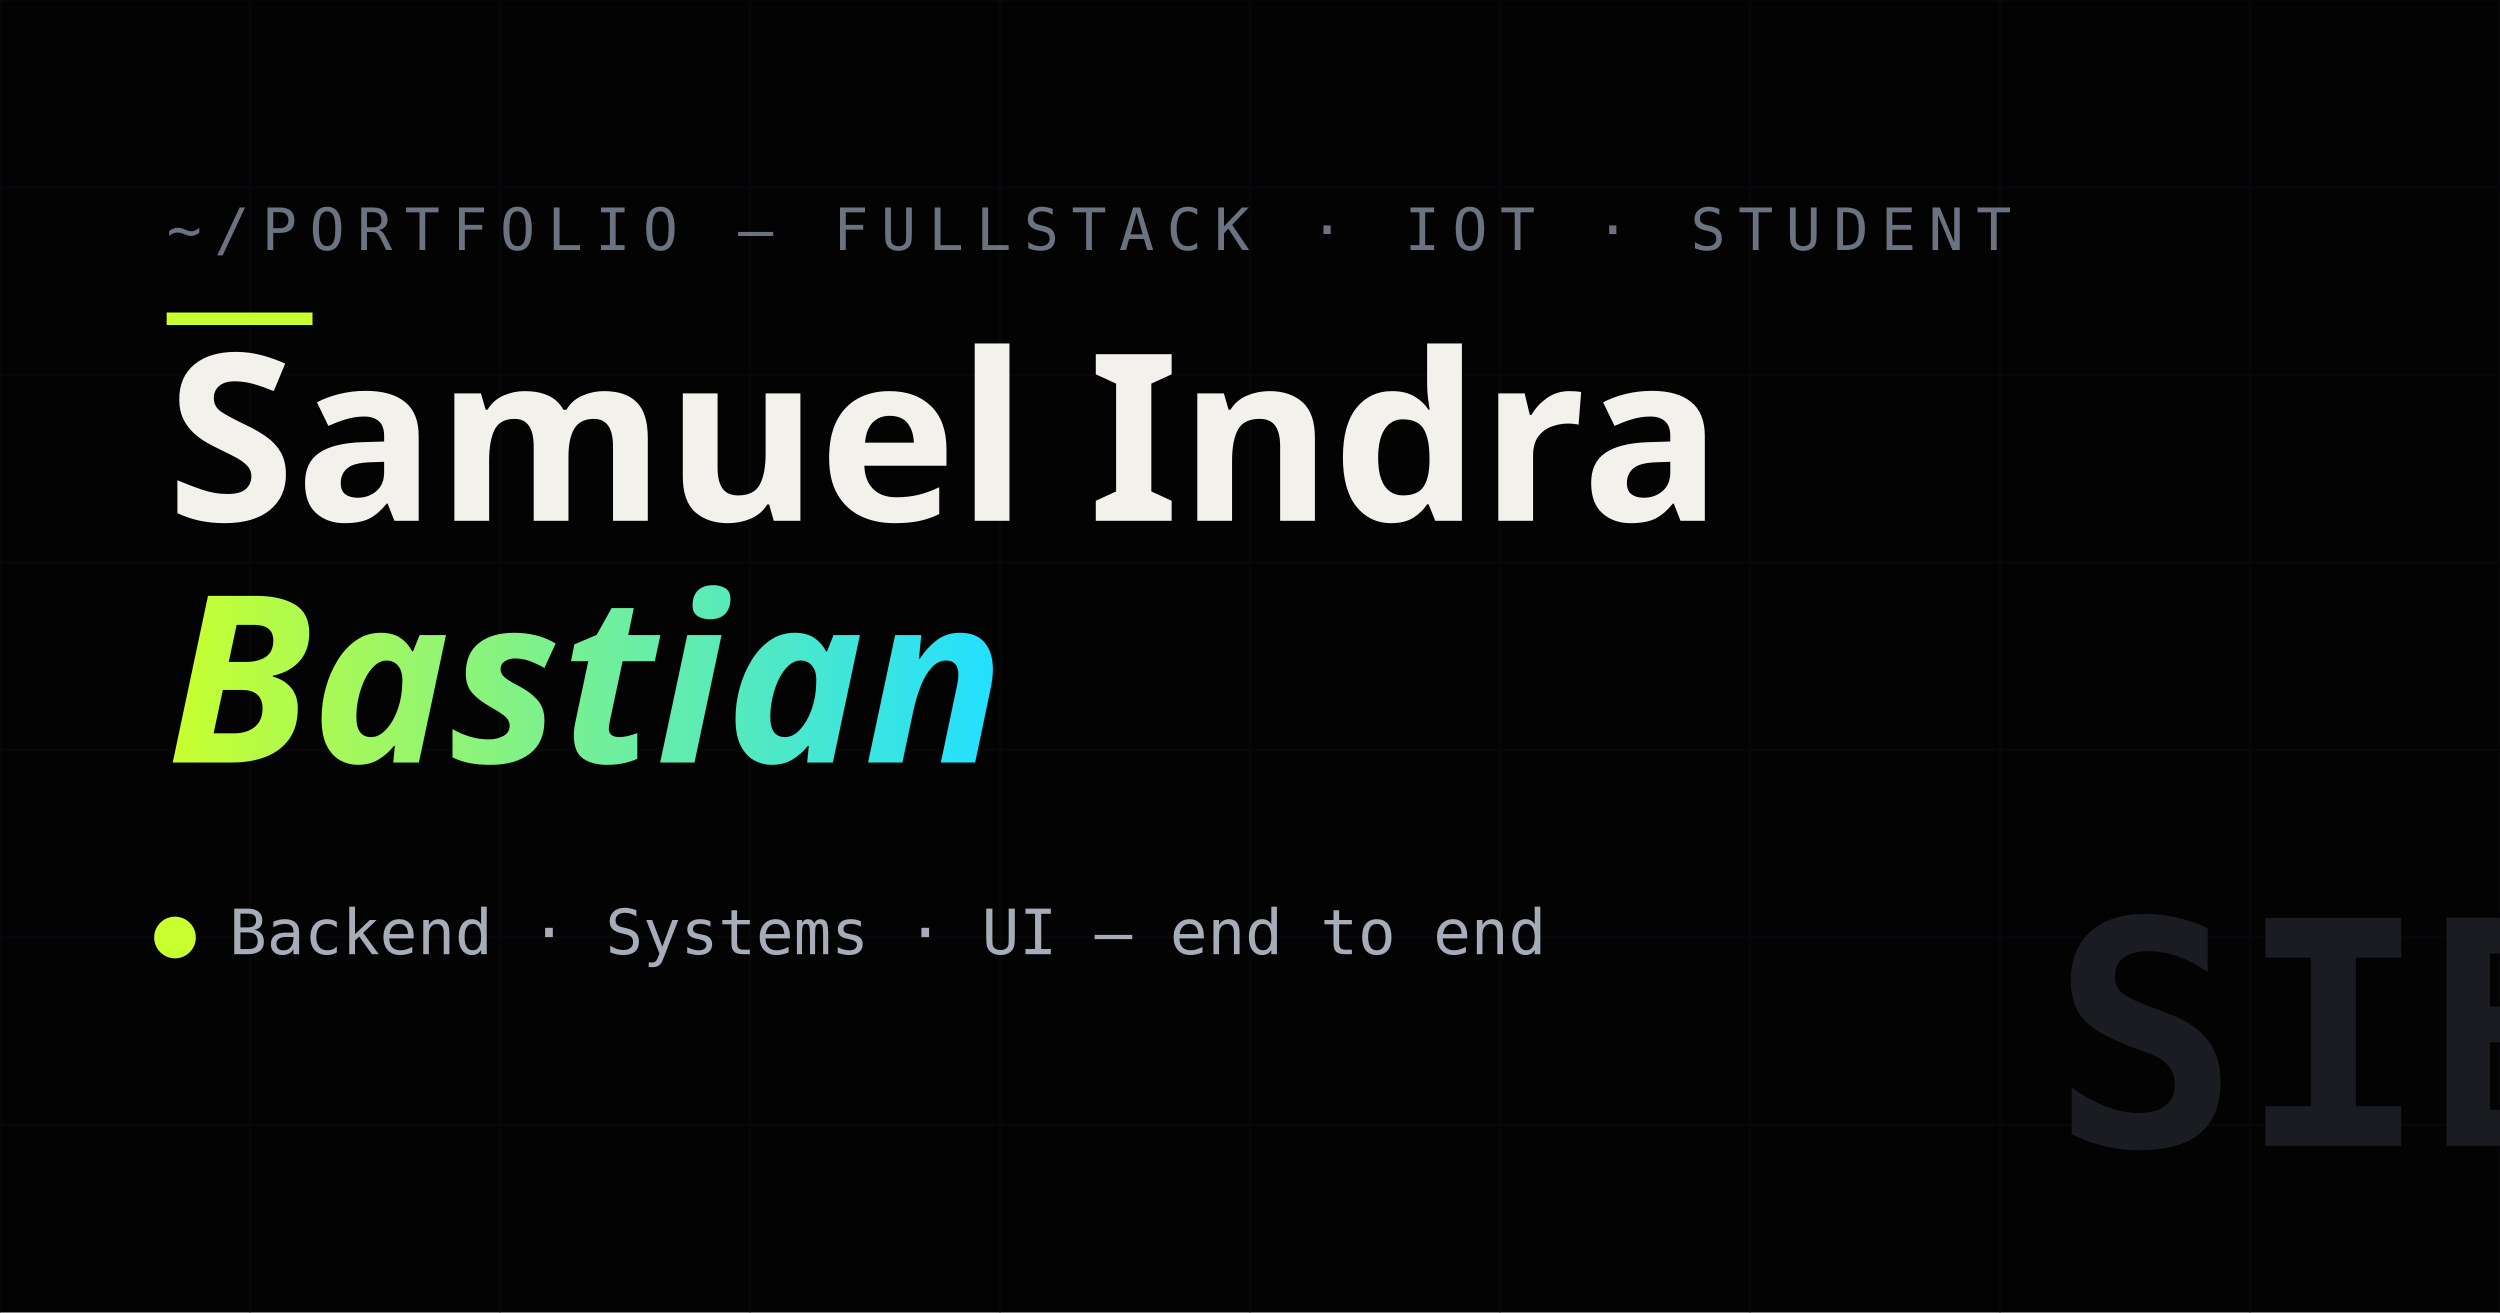
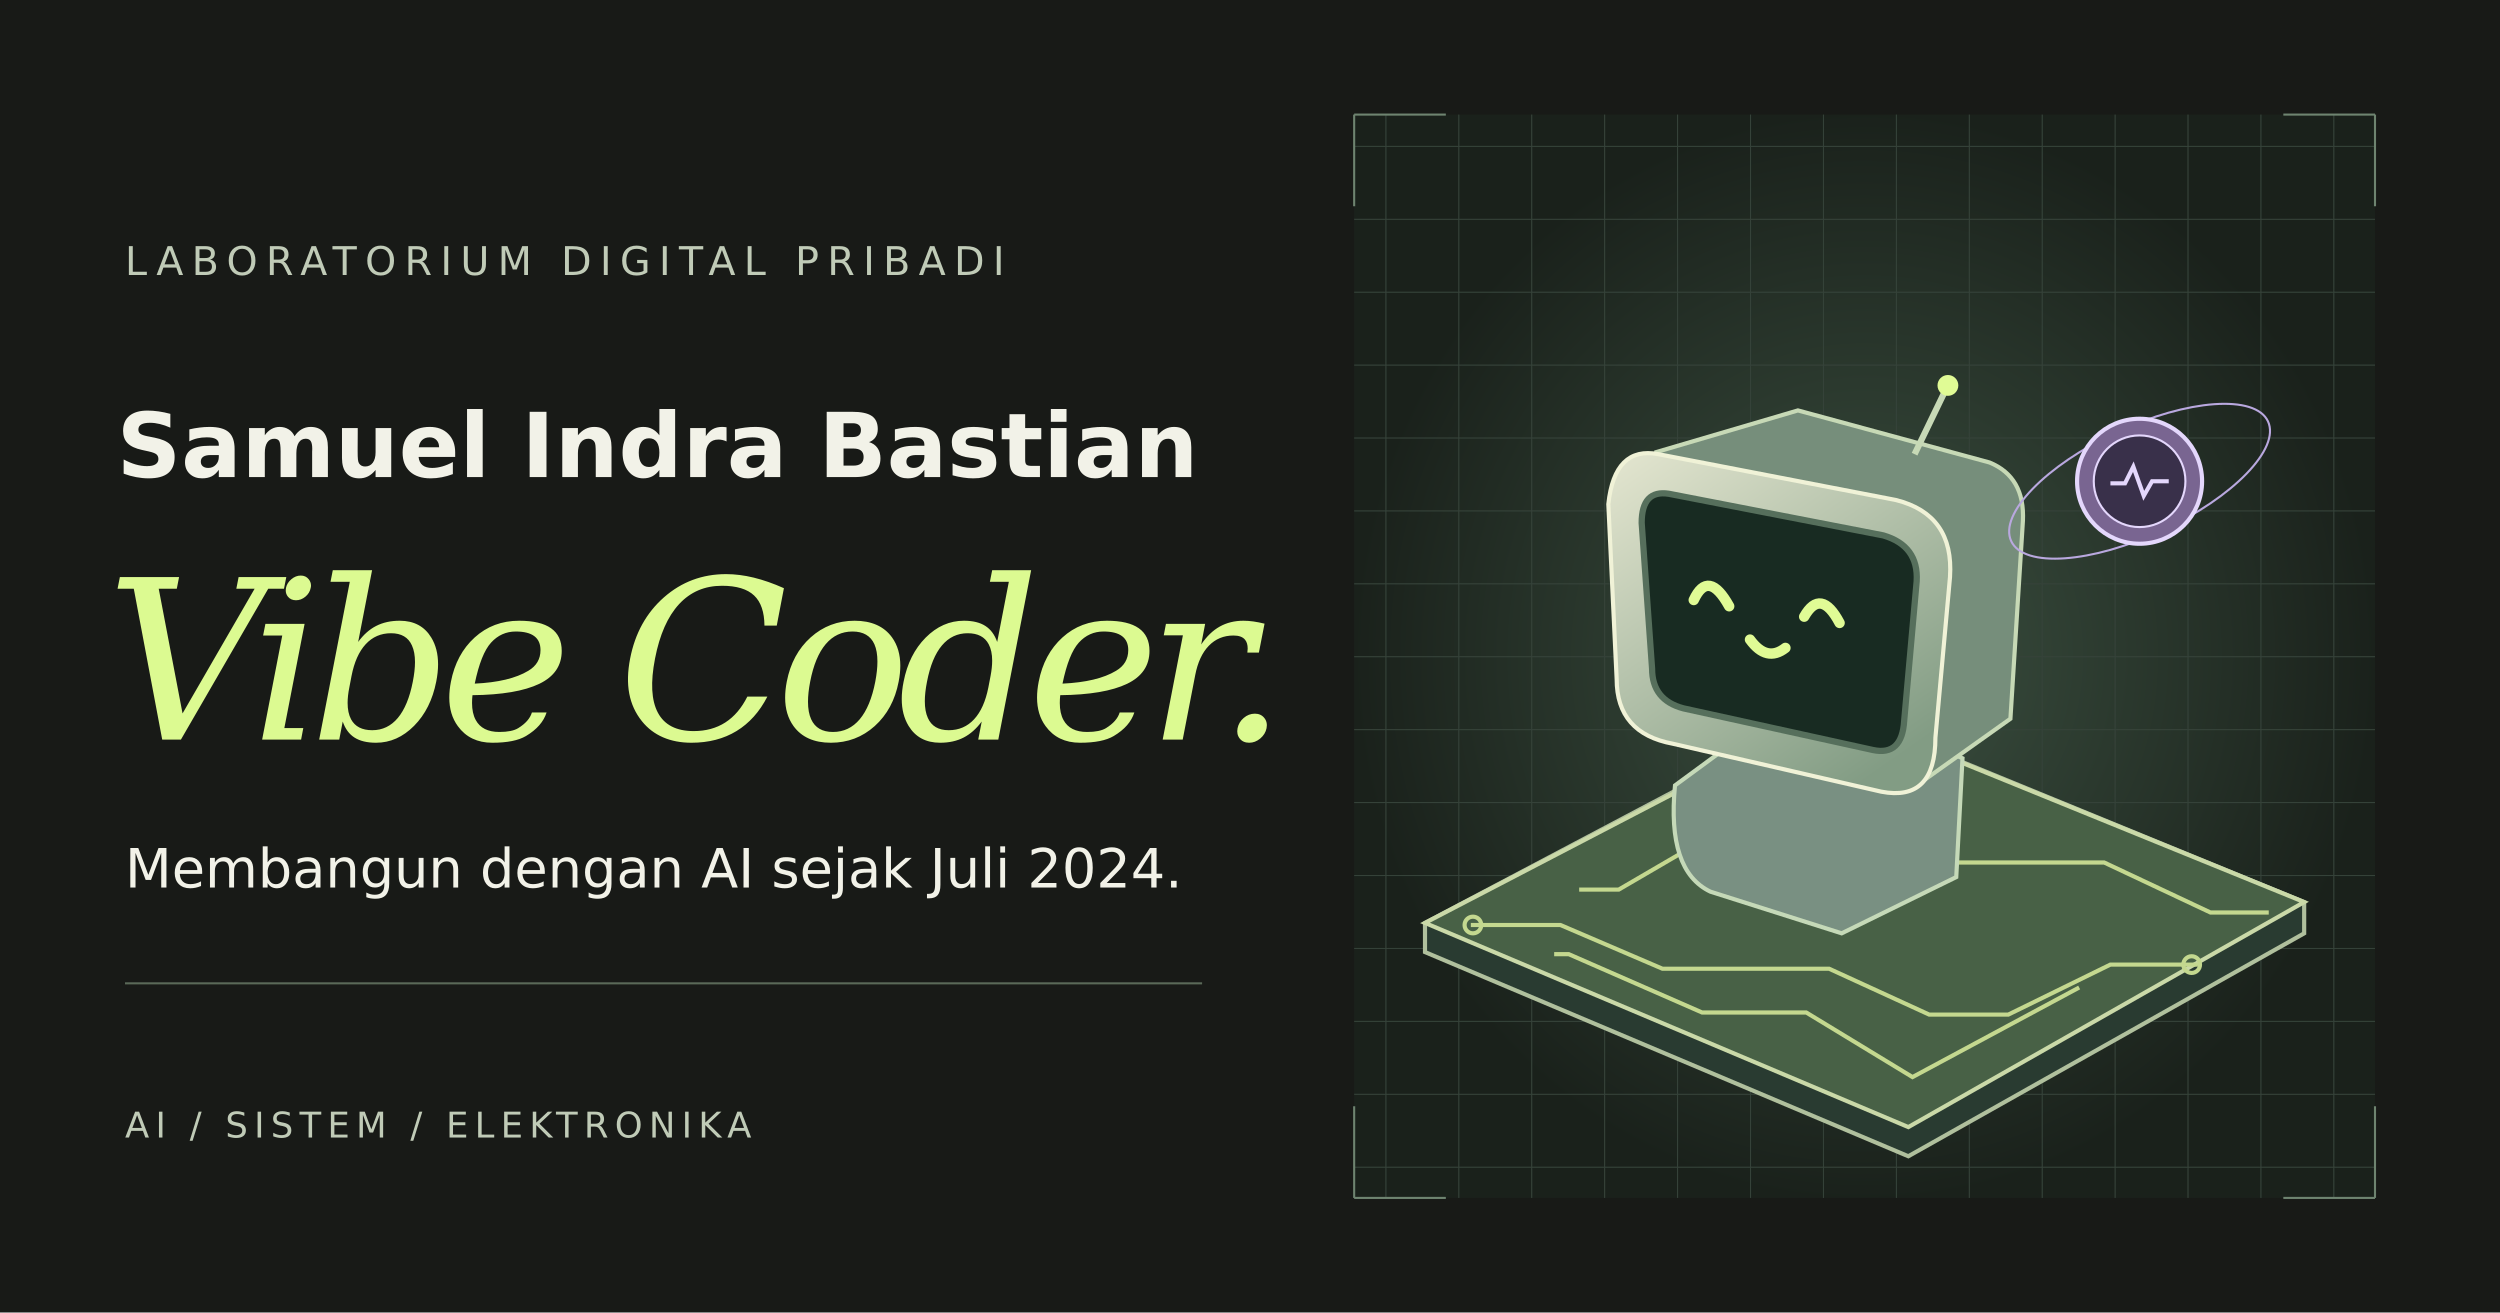
<svg xmlns="http://www.w3.org/2000/svg" width="1200" height="630" viewBox="0 0 1200 630">
  <defs>
-     <linearGradient id="brand" x1="0" y1="0" x2="1" y2="0">
-       <stop offset="0" stop-color="#c8ff2e" />
-       <stop offset="1" stop-color="#22e0ff" />
+     <pattern id="grid" width="35" height="35" patternUnits="userSpaceOnUse">
+       <path d="M0 35V0h35" fill="none" stroke="#354239" />
+     </pattern>
+     <radialGradient id="light">
+       <stop stop-color="#3c5141" />
+       <stop offset="1" stop-color="#1a211b" />
+     </radialGradient>
+     <linearGradient id="case" x2=".7" y2="1">
+       <stop stop-color="#e4e6d0" />
+       <stop offset="1" stop-color="#829c84" />
    </linearGradient>
  </defs>
-   <rect width="1200" height="630" fill="#030304" />
-   <g stroke="#0c0c10" stroke-width="1" opacity="0.5">
-     <line x1="0" y1="0" x2="0" y2="630" />
-     <line x1="0" y1="0" x2="1200" y2="0" />
-     <line x1="120" y1="0" x2="120" y2="630" />
-     <line x1="240" y1="0" x2="240" y2="630" />
-     <line x1="360" y1="0" x2="360" y2="630" />
-     <line x1="480" y1="0" x2="480" y2="630" />
-     <line x1="600" y1="0" x2="600" y2="630" />
-     <line x1="720" y1="0" x2="720" y2="630" />
-     <line x1="840" y1="0" x2="840" y2="630" />
-     <line x1="960" y1="0" x2="960" y2="630" />
-     <line x1="1080" y1="0" x2="1080" y2="630" />
-     <line x1="1200" y1="0" x2="1200" y2="630" />
-     <line x1="0" y1="90" x2="1200" y2="90" />
-     <line x1="0" y1="180" x2="1200" y2="180" />
-     <line x1="0" y1="270" x2="1200" y2="270" />
-     <line x1="0" y1="360" x2="1200" y2="360" />
-     <line x1="0" y1="450" x2="1200" y2="450" />
-     <line x1="0" y1="540" x2="1200" y2="540" />
+   <path fill="#181a17" d="M0 0h1200v630H0z" />
+   <path fill="url(#light)" d="M650 55h490v520H650z" />
+   <path fill="url(#grid)" d="M650 55h490v520H650z" />
+   <path fill="none" stroke="#6e8470" d="M650 575v-44m0 44h44m446 0h-44m44 0v-44m0-476v44m0-44h-44m-446 0h44m-44 0v44" />
+   <path stroke="#b0c09d" stroke-width="2" d="M684 443v14l232 98 190-107v-15L879 340z" fill="#293b31" />
+   <path stroke="#cad9a8" stroke-width="2" d="M684 443l196-102 226 92-190 108z" fill="#486146" />
+   <g fill="none" stroke="#c4d88f" stroke-width="2">
+     <path d="M706 444h43l49 21h80l48 22h38l49-24h42m-309-5h7l64 28h50l51 31 80-43M758 427h19l60-35h45l53 22h75l51 24h28" />
+     <circle cx="707" cy="444" r="4" />
+     <circle cx="1052" cy="463" r="4" />
  </g>
-   <text x="1120" y="550" font-family="monospace" font-size="150" fill="#1a1c22" text-anchor="middle" font-weight="bold">SIB</text>
-   <text x="80" y="120" font-family="monospace" font-size="28" fill="#6b7280" letter-spacing="6">~/PORTFOLIO — FULLSTACK · IOT · STUDENT</text>
-   <rect x="80" y="150" width="70" height="6" fill="#c8ff2e" />
-   <text x="80" y="250" font-family="sans-serif" font-size="112" font-weight="bold" fill="#f2f1ec">Samuel Indra</text>
-   <text x="80" y="366" font-family="sans-serif" font-size="112" font-weight="bold" fill="url(#brand)" font-style="italic">Bastian</text>
-   <circle cx="84" cy="450" r="10" fill="#c8ff2e" />
-   <text x="110" y="458" font-family="monospace" font-size="30" fill="#a7adb8">Backend · Systems · UI — end to end</text>
+   <path d="M804 377q-4 41 17 51l63 20 55-27 3-57-74-34z" fill="#799082" stroke="#c5d9b8" stroke-width="2" />
+   <path d="m795 217 68-20 92 25q17 7 16 28l-6 95-45 32-124-34z" fill="#768e7b" stroke="#c7d9b6" stroke-width="2" />
+   <path d="M796 218q-21-4-24 24l4 84q0 26 27 31l100 23q26 5 26-26l7-77q2-30-26-37z" fill="url(#case)" stroke="#f0f2d7" stroke-width="2" />
+   <path d="M801 237q-13-2-13 14l5 70q0 15 15 19l91 20q14 3 15-14l6-67q1-17-16-22z" fill="#182b22" stroke="#566f5c" stroke-width="3" />
+   <path d="M813 288q7-15 17 3m36 5q8-14 17 3m-43 8q8 11 17 4" stroke="#e0fb95" stroke-width="5" fill="none" stroke-linecap="round" />
+   <path d="M919 218l14-29" stroke="#c7d9b6" stroke-width="3" />
+   <circle cx="935" cy="185" r="5" fill="#e0fb95" />
+   <ellipse cx="1027" cy="231" rx="68" ry="26" transform="rotate(-25 1027 231)" fill="none" stroke="#b9a8df" />
+   <circle cx="1027" cy="231" r="30" fill="#796591" stroke="#e4d7fc" stroke-width="2" />
+   <circle cx="1027" cy="231" r="22" fill="#39304a" stroke="#e4d7fc" />
+   <path d="M1013 232h7l4-8 5 14 4-7h8" fill="none" stroke="#e4d7fc" stroke-width="2" />
+   <g font-family="DejaVu Sans,sans-serif" fill="#f2f2e8">
+     <text x="60" y="132" font-size="19" letter-spacing="4" fill="#c0cbb7">LABORATORIUM DIGITAL PRIBADI</text>
+     <text x="56" y="229" font-size="43" font-weight="bold">Samuel Indra Bastian</text>
+     <text x="51" y="355" font-family="DejaVu Serif,serif" font-style="italic" font-size="107" letter-spacing="-6" fill="#dcfa91">Vibe Coder.</text>
+     <text x="60" y="426" font-size="26">Membangun dengan AI sejak Juli 2024.</text>
+     <text x="60" y="546" font-size="17" letter-spacing="3" fill="#c0cbb7">AI / SISTEM / ELEKTRONIKA</text>
+   </g>
+   <path d="M60 472h517" stroke="#5a6958" />
</svg>
